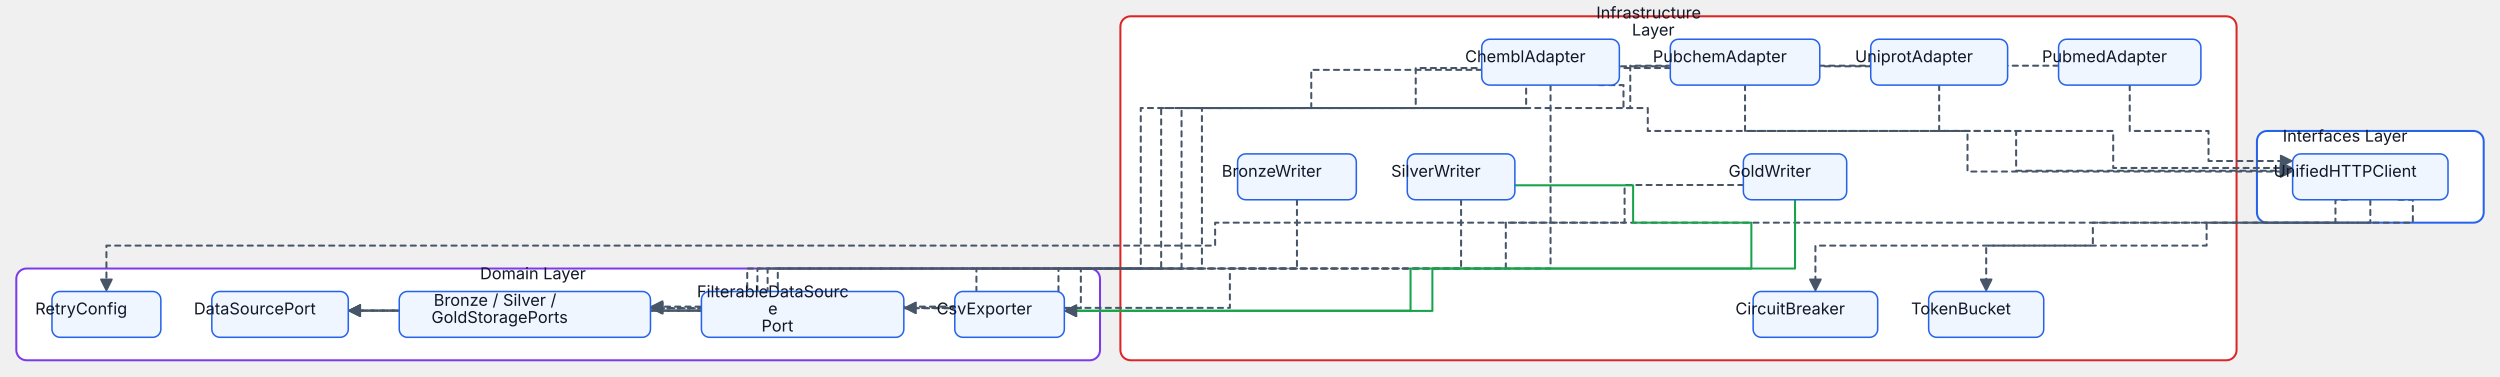
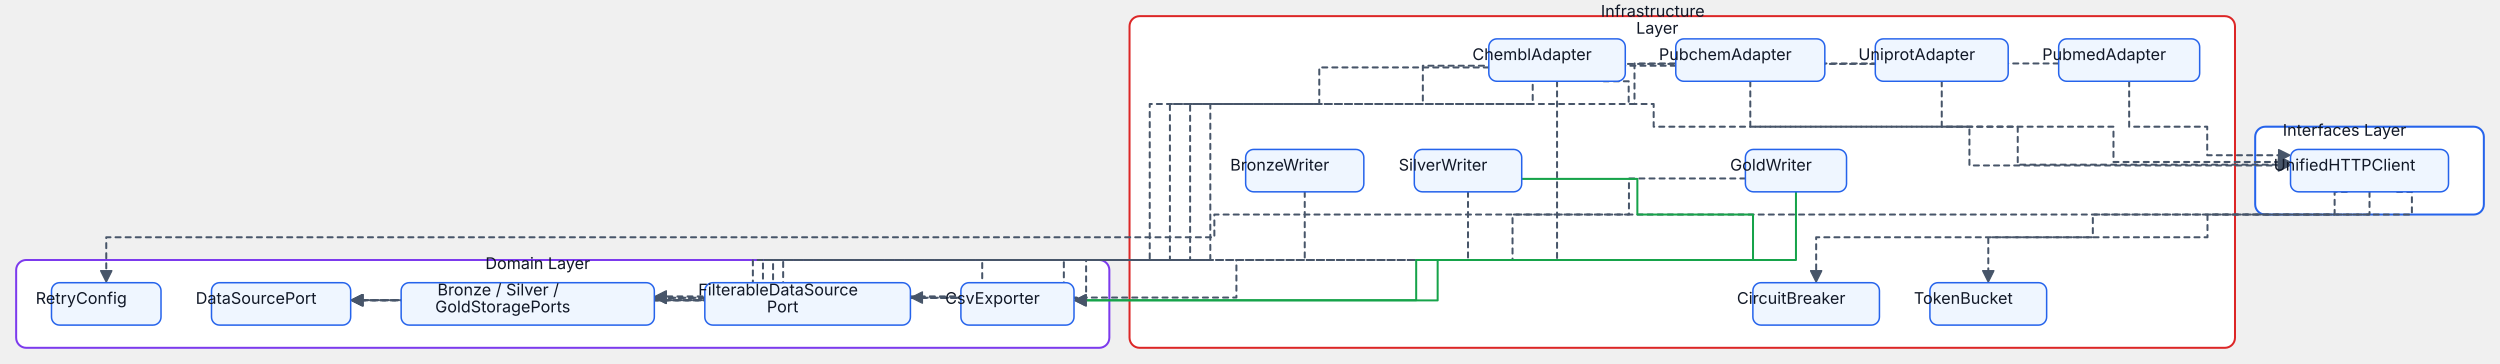
- <svg xmlns="http://www.w3.org/2000/svg" id="my-svg" width="100%" aria-roledescription="flowchart-v2" style="max-width:2453.09px;background-color:white" viewBox="-16 -16 2453.094 369.5">
+ <svg xmlns="http://www.w3.org/2000/svg" id="my-svg" width="100%" aria-roledescription="flowchart-v2" style="max-width:2476.2px;background-color:white" viewBox="-16 -16 2476.195 360.5">
  <style>#my-svg{font-family:Inter,-apple-system,BlinkMacSystemFont,'Segoe UI',Roboto,Oxygen,Ubuntu,sans-serif;font-size:16px;fill:#212121;}#my-svg .error-icon{fill:#f0fdf4;}#my-svg .error-text{fill:#212121;stroke:#212121;}#my-svg .edge-thickness-normal{stroke-width:2px;}#my-svg .edge-thickness-thick{stroke-width:3.5px;}#my-svg .edge-pattern-solid{stroke-dasharray:0;}#my-svg .edge-pattern-dashed{stroke-dasharray:3;}#my-svg .edge-pattern-dotted{stroke-dasharray:2;}#my-svg .marker{fill:#475569;stroke:#475569;}#my-svg .marker.cross{stroke:#475569;}#my-svg svg{font-family:Inter,-apple-system,BlinkMacSystemFont,'Segoe UI',Roboto,Oxygen,Ubuntu,sans-serif;font-size:16px;}#my-svg .label{font-family:Inter,-apple-system,BlinkMacSystemFont,'Segoe UI',Roboto,Oxygen,Ubuntu,sans-serif;color:#212121;}#my-svg .cluster-label text{fill:#1e40af;}#my-svg .cluster-label span,#my-svg p{color:#1e40af;}#my-svg .label text,#my-svg span,#my-svg p{fill:#212121;color:#212121;}#my-svg .node rect,#my-svg .node circle,#my-svg .node ellipse,#my-svg .node polygon,#my-svg .node path{fill:#eff6ff;stroke:#2563eb;stroke-width:1px;}#my-svg .flowchart-label text{text-anchor:middle;}#my-svg .node .label{text-align:center;}#my-svg .node.clickable{cursor:pointer;}#my-svg .arrowheadPath{fill:#0b0b0b;}#my-svg .edgePath .path{stroke:#475569;stroke-width:2.0px;}#my-svg .flowchart-link{stroke:#475569;fill:none;}#my-svg .edgeLabel{background-color:#ffffff;text-align:center;}#my-svg .edgeLabel rect{opacity:0.5;background-color:#ffffff;fill:#ffffff;}#my-svg .labelBkg{background-color:rgba(255, 255, 255, 0.5);}#my-svg .cluster rect{fill:#f8fafc;stroke:#94a3b8;stroke-width:1px;}#my-svg .cluster text{fill:#1e40af;}#my-svg .cluster span,#my-svg p{color:#1e40af;}#my-svg div.mermaidTooltip{position:absolute;text-align:center;max-width:200px;padding:2px;font-family:Inter,-apple-system,BlinkMacSystemFont,'Segoe UI',Roboto,Oxygen,Ubuntu,sans-serif;font-size:12px;background:#f0fdf4;border:1px solid #16a34a;border-radius:2px;pointer-events:none;z-index:100;}#my-svg .flowchartTitleText{text-anchor:middle;font-size:18px;fill:#212121;}#my-svg :root{--mermaid-font-family:"trebuchet ms",verdana,arial,sans-serif;}#my-svg .port&gt;*{fill:#f5f3ff!important;stroke:#7c3aed!important;stroke-width:1px!important;color:#111827!important;}#my-svg .port span{fill:#f5f3ff!important;stroke:#7c3aed!important;stroke-width:1px!important;color:#111827!important;}#my-svg .port tspan{fill:#111827!important;}#my-svg .adapter&gt;*{fill:#fff1f2!important;stroke:#dc2626!important;stroke-width:1px!important;color:#111827!important;}#my-svg .adapter span{fill:#fff1f2!important;stroke:#dc2626!important;stroke-width:1px!important;color:#111827!important;}#my-svg .adapter tspan{fill:#111827!important;}#my-svg .service&gt;*{fill:#eff6ff!important;stroke:#2563eb!important;stroke-width:1px!important;color:#111827!important;}#my-svg .service span{fill:#eff6ff!important;stroke:#2563eb!important;stroke-width:1px!important;color:#111827!important;}#my-svg .service tspan{fill:#111827!important;}#my-svg .process&gt;*{fill:#f0fdf4!important;stroke:#16a34a!important;stroke-width:1px!important;color:#111827!important;}#my-svg .process span{fill:#f0fdf4!important;stroke:#16a34a!important;stroke-width:1px!important;color:#111827!important;}#my-svg .process tspan{fill:#111827!important;}#my-svg .storage&gt;*{fill:#fff7ed!important;stroke:#f59e0b!important;stroke-width:1px!important;color:#111827!important;}#my-svg .storage span{fill:#fff7ed!important;stroke:#f59e0b!important;stroke-width:1px!important;color:#111827!important;}#my-svg .storage tspan{fill:#111827!important;}/*
 * Пользовательские стили диаграмм BioETL (структурированная копия)
 * Источник: custom.css
 * Цель: сгруппировать правила по типам элементов и документировать назначение каждого CSS-параметра.
 */

/* =========================================================
 * 1) Глобальная типографика и базовое поведение текста
 * ========================================================= */
svg {
    /* Задаёт основной стек шрифтов для всего текста в SVG. */
    font-family: Inter, -apple-system, BlinkMacSystemFont, 'Segoe UI', Roboto,
    Oxygen, Ubuntu, sans-serif;
}



/* =========================================================
 * 2) Общая геометрия узлов (для нескольких типов диаграмм)
 * ========================================================= */
.node rect,
.node circle,
.node ellipse,
.node polygon,
.node path {
    /* Единая толщина контура для фигур узлов. */
    stroke-width: 1.5px !important;
    /* Скругляет углы по горизонтали для более мягкого вида. */
    rx: 8;
    /* Скругляет углы по вертикали в паре с rx. */
    ry: 8;
    /* Добавляет лёгкую тень и отделяет узлы от фона. */
    filter:  none; /*  drop-shadow(0px 1px 2px rgba(0, 0, 0, 0.05));*/
}

/* =========================================================
 * 3) Контейнеры subgraph / cluster
 * ========================================================= */
.cluster rect,
.cluster path {
    /* Увеличивает радиус углов у контейнеров-групп. */
    rx: 10;
    /* Поддерживает симметрию скругления по вертикали. */
    ry: 10;
    /* Нейтральная заливка контейнера для снижения визуального шума. */
    fill: #f8fafc;
    /* Приглушённая обводка, чтобы границы были заметны, но не доминировали. */
    stroke: #94a3b8;
    /* Толщина границы контейнера в тон большинству узлов. */
    stroke-width: 1.5px;
    /* Убирает пунктир у рамок контейнеров. */
    stroke-dasharray: none;
    /* Делает фон контейнера полностью непрозрачным. */
    fill-opacity: 1;
    /* Отключает тень контейнера, чтобы акцент оставался на узлах. */
    filter: none;
}

.cluster text {
    /* Нормальный вес шрифта для заголовков групп. */
    font-weight: 400;
    /* Увеличенный размер заголовка относительно текста узлов. */
    font-size: 16px;
}

/* =========================================================
 * 4) Стили линий связей (edges/links)
 * ========================================================= */
.edgePath .path {
    /* Делает основные ребра более заметными в плотных графах. */
    stroke-width: 2.5px;
    /* Скругляет соединения сегментов линий. */
    stroke-linejoin: round;
    /* Скругляет окончания линий. */
    stroke-linecap: round;
}

.edgePath path,
.flowchart-link,
.relation,
.messageLine0,
.messageLine1,
.transition path {
    /* Унифицированные скруглённые соединения для всех типов линий. */
    stroke-linejoin: round;
    /* Унифицированные скруглённые окончания для всех типов линий. */
    stroke-linecap: round;
}

.transition path {
    /* Выравнивает толщину переходов state diagram с основными ребрами. */
    stroke-width: 2.5px;
}

/* =========================================================
 * 5) Подписи ребер и fallback-текст
 * ========================================================= */
.edgeLabel {
    /* Компактный размер шрифта для подписей на связях. */
    font-size: 12px;
    /* Плотная межстрочность для экономии места. */
    line-height: 1.1;
    /* Базовый непрозрачный фон под подписью. */
    background-color: #ffffff;
    /* Небольшие внутренние отступы вокруг текста. */
    padding: 1px 3px;
    /* Мягкое скругление фона подписи. */
    border-radius: 2px;
}

.edgeLabel span,
.edgeLabel p,
text.fo-fallback {
    /* Принудительный тёмный fill для контраста в SVG-рендерах. */
    fill: #111827 !important;
    /* Принудительный тёмный цвет для HTML-подписей. */
    color: #111827 !important;
    /* Полная непрозрачность текста. */
    opacity: 1 !important;
    /* Компактная межстрочность для многострочных подписей. */
    line-height: 1.1;
    /* Убирает стандартные внешние отступы HTML-параграфов. */
    margin: 0;
    /* Убирает стандартные внутренние отступы HTML-параграфов. */
    padding: 0;
}

.edgeLabel .labelBkg,
.labelBkg {
    /* Жёстко задаёт белый фон под текстом подписей. */
    background-color: #ffffff !important;
    /* Делает фон полностью непрозрачным во всех просмотрщиках. */
    opacity: 1 !important;
}

.edgeLabel rect {
    /* Переопределяет полупрозрачный фон по умолчанию у Mermaid. */
    opacity: 1 !important;
    /* Жёстко фиксирует белую заливку прямоугольника под подписью. */
    fill: #ffffff !important;
}

/* =========================================================
 * 6) Элементы sequence diagram
 * ========================================================= */
.actor {
    /* Толщина границы actor-блоков. */
    stroke-width: 1.5px;
    /* Скругление углов actor-блоков по горизонтали. */
    rx: 4;
    /* Скругление углов actor-блоков по вертикали. */
    ry: 4;
}

.messageLine0,
.messageLine1 {
    /* Толщина линий сообщений в sequence diagram. */
    stroke-width: 1.6px;
}

.messageText {
    /* Базовый размер текста сообщений. */
    font-size: 13px;
}

.activation0 {
    /* Более тонкая линия activation bar, чтобы не перегружать схему. */
    stroke-width: 1px;
}

.note {
    /* Скругление углов заметки по горизонтали. */
    rx: 4;
    /* Скругление углов заметки по вертикали. */
    ry: 4;
    /* Тонкая граница для вторичных блоков. */
    stroke-width: 1px;
    /* Лёгкая тень для визуального отделения заметок. */
    filter: drop-shadow(1px 1px 2px rgba(0, 0, 0, 0.06));
}

/* =========================================================
 * 7) Базовые элементы class diagram
 * ========================================================= */
g.classGroup rect {
    /* Скругление углов class box по горизонтали. */
    rx: 10;
    /* Скругление углов class box по вертикали. */
    ry: 10;
    /* Толщина границы class box. */
    stroke-width: 1.5px;
    /* Мягкая тень у class box без агрессивного контраста. */
    filter: drop-shadow(1px 1px 2px rgba(0, 0, 0, 0.06));
}

g.classGroup text {
    /* Базовый размер текста внутри class diagram. */
    font-size: 14px;
    padding: 10px 10px;
}

g.classGroup line {
    /* Толщина внутренних разделителей класса. */
    stroke-width: 1px;
}

.relation {
    /* Толщина связей между классами на уровне основных ребер. */
    stroke-width: 2.5px;
}

/* =========================================================
 * 8) Типографика HTML-лейблов class diagram
 * ========================================================= */
g.label-group .nodeLabel {
    /* Увеличенный размер названия класса для иерархии. */
    font-size: 16px !important;
    /* Полужирный акцент на имени класса. */
    font-weight: 200 !important;
    /* Лёгкое межбуквенное расстояние для читаемости заголовка. */
    letter-spacing: 0.01em;
}

g.annotation-group .nodeLabel {
    /* Уменьшенный размер для стереотипов/аннотаций. */
    font-size: 11px !important;
    /* Курсив для визуального отделения аннотаций. */
    font-style: italic !important;
    /* Небольшое ослабление контраста вторичного текста. */
    opacity: 0.8;
}

g.members-group .nodeLabel,
g.methods-group .nodeLabel {
    /* Компактный размер для атрибутов и методов. */
    font-size: 12px !important;
    /* Нормальный вес шрифта для плотного структурного текста. */
    font-weight: 400 !important;
}

/* =========================================================
 * 9) Помощники размеров foreignObject (class/flowchart)
 * ========================================================= */
g.members-group foreignObject,
g.methods-group foreignObject {
    /* Минимальная высота областей members/methods. */
    min-height: 40px;
}

.node foreignObject &gt; div,
g.classGroup foreignObject &gt; div {
    /* Стабилизирует вычисление размеров с учётом отступов/границ. */
    box-sizing: border-box;
}

.node.size-sm foreignObject &gt; div {
    /* Минимальная высота для малого размерного уровня узла. */
    min-height: 80px;
    /* Минимальная ширина для малого размерного уровня узла. */
    min-width: 180px;
}

.node.size-md foreignObject &gt; div {
    /* Минимальная высота для среднего размерного уровня узла. */
    min-height: 140px;
    /* Минимальная ширина для среднего размерного уровня узла. */
    min-width: 260px;
}

.node.size-lg foreignObject &gt; div {
    /* Минимальная высота для большого размерного уровня узла. */
    min-height: 200px;
    /* Минимальная ширина для большого размерного уровня узла. */
    min-width: 340px;
}

/* =========================================================
 * 10) Элементы state diagram
 * ========================================================= */
g.stateGroup rect {
    /* Скругление углов контейнеров состояний по горизонтали. */
    rx: 8;
    /* Скругление углов контейнеров состояний по вертикали. */
    ry: 8;
}

.statediagram-state rect {
    /* Скругление углов узлов состояния по горизонтали. */
    rx: 8;
    /* Скругление углов узлов состояния по вертикали. */
    ry: 8;
    /* Толщина границы узла состояния. */
    stroke-width: 1.5px;
    /* Лёгкая тень для визуального отделения state box. */
    filter: drop-shadow(1px 2px 3px rgba(0, 0, 0, 0.08));
}

/* =========================================================
 * 11) Элементы ER diagram
 * ========================================================= */
.er.entityBox {
    /* Толщина границы сущности ER-диаграммы. */
    stroke-width: 1.5px;
    /* Скругление углов сущности по горизонтали. */
    rx: 4;
    /* Скругление углов сущности по вертикали. */
    ry: 4;
    /* Лёгкая тень для отделения блоков сущностей. */
    filter: drop-shadow(1px 2px 3px rgba(0, 0, 0, 0.08));
}

/* =========================================================
 * 12) Узлы mindmap
 * ========================================================= */
.mindmap-node rect,
.mindmap-node circle {
    /* Толщина контура узлов mindmap. */
    stroke-width: 1.5px;
    /* Чуть более выраженная тень для плотных радиальных веток. */
    filter: drop-shadow(1px 2px 2px rgba(0, 0, 0, 0.1));
}

/* =========================================================
 * 13) Маркеры стрелок
 * ========================================================= */
marker path {
    /* Единый нейтральный цвет наконечников стрелок. */
    fill: #475569;
}

/* =========================================================
 * 14) Цветовая карта архитектурных слоёв (fallback-селекторы)
 * ========================================================= */
[id*="Domain"] &gt; rect,
[id*="Domain"] &gt; path {
    /* Цвет фона для доменного слоя. */
    fill: #f5f3ff !important;
    /* Цвет границы для доменного слоя. */
    stroke: #7c3aed !important;
}

.cluster[id*="Domain"] &gt; rect,
.cluster[id*="Domain"] &gt; path {
    fill: #ffffff !important;
}

[id*="Application"] &gt; rect,
[id*="Application"] &gt; path {
    /* Цвет фона для application-слоя. */
    fill: #f0fdf4 !important;
    /* Цвет границы для application-слоя. */
    stroke: #16a34a !important;
}

.cluster[id*="Application"] &gt; rect,
.cluster[id*="Application"] &gt; path {
    fill: #ffffff !important;
}

[id*="Infrastructure"] &gt; rect,
[id*="Infrastructure"] &gt; path {
    /* Цвет фона для infrastructure-слоя. */
    fill: #fff1f2 !important;
    /* Цвет границы для infrastructure-слоя. */
    stroke: #dc2626 !important;
}

.cluster[id*="Infrastructure"] &gt; rect,
.cluster[id*="Infrastructure"] &gt; path {
    fill: #ffffff !important;
}

[id*="Composition"] &gt; rect,
[id*="Composition"] &gt; path {
    /* Цвет фона для composition-слоя. */
    fill: #fff7ed !important;
    /* Цвет границы для composition-слоя. */
    stroke: #f59e0b !important;
}

.cluster[id*="Composition"] &gt; rect,
.cluster[id*="Composition"] &gt; path {
    fill: #ffffff !important;
}

[id*="Interfaces"] &gt; rect,
[id*="Interfaces"] &gt; path {
    /* Цвет фона для слоя интерфейсов. */
    fill: #eff6ff !important;
    /* Цвет границы для слоя интерфейсов. */
    stroke: #2563eb !important;
}

.cluster[id*="Interfaces"] &gt; rect,
.cluster[id*="Interfaces"] &gt; path {
    fill: #ffffff !important;
}

[id*="External"] &gt; rect,
[id*="External"] &gt; path {
    /* Цвет фона для внешних систем. */
    fill: #f1f5f9 !important;
    /* Цвет границы для внешних систем. */
    stroke: #64748b !important;
}

.cluster[id*="External"] &gt; rect,
.cluster[id*="External"] &gt; path {
    fill: #ffffff !important;
}

/* Белая подложка под подписи всех архитектурных/medallion слоёв */
g.cluster[id*="Domain"] .cluster-label foreignObject &gt; div,
g.cluster[id*="Application"] .cluster-label foreignObject &gt; div,
g.cluster[id*="Infrastructure"] .cluster-label foreignObject &gt; div,
g.cluster[id*="Composition"] .cluster-label foreignObject &gt; div,
g.cluster[id*="Interfaces"] .cluster-label foreignObject &gt; div,
g.cluster[id*="External"] .cluster-label foreignObject &gt; div,
g.cluster[id*="Bronze"] .cluster-label foreignObject &gt; div,
g.cluster[id*="Silver"] .cluster-label foreignObject &gt; div,
g.cluster[id*="Gold"] .cluster-label foreignObject &gt; div,
g.cluster[id*="Quarantine"] .cluster-label foreignObject &gt; div {
    background: #ffffff !important;
    padding: 0 6px !important;
    border-radius: 4px;
}

/* Fallback для рендеров без foreignObject: не рисуем толстую обводку */
g.cluster[id*="Domain"] .cluster-label text.fo-fallback,
g.cluster[id*="Application"] .cluster-label text.fo-fallback,
g.cluster[id*="Infrastructure"] .cluster-label text.fo-fallback,
g.cluster[id*="Composition"] .cluster-label text.fo-fallback,
g.cluster[id*="Interfaces"] .cluster-label text.fo-fallback,
g.cluster[id*="External"] .cluster-label text.fo-fallback,
g.cluster[id*="Bronze"] .cluster-label text.fo-fallback,
g.cluster[id*="Silver"] .cluster-label text.fo-fallback,
g.cluster[id*="Gold"] .cluster-label text.fo-fallback,
g.cluster[id*="Quarantine"] .cluster-label text.fo-fallback {
    fill: #111827 !important;
    stroke: none !important;
}

/* =========================================================
 * 15) Цветовая карта слоёв Medallion
 * ========================================================= */
[id*="Bronze"] &gt; rect,
[id*="Bronze"] &gt; path {
    /* Цвет фона Bronze-слоя. */
    fill: #fff7ed !important;
    /* Цвет границы Bronze-слоя. */
    stroke: #f59e0b !important;
}

[id*="Silver"] &gt; rect,
[id*="Silver"] &gt; path {
    /* Цвет фона Silver-слоя. */
    fill: #f8fafc !important;
    /* Цвет границы Silver-слоя. */
    stroke: #475569 !important;
}

[id*="Gold"] &gt; rect,
[id*="Gold"] &gt; path {
    /* Цвет фона Gold-слоя. */
    fill: #fefce8 !important;
    /* Цвет границы Gold-слоя. */
    stroke: #ca8a04 !important;
}

[id*="Quarantine"] &gt; rect,
[id*="Quarantine"] &gt; path {
    /* Цвет фона для карантинных/проблемных потоков данных. */
    fill: #ffe4e6 !important;
    /* Цвет границы для карантинных/проблемных потоков данных. */
    stroke: #e11d48 !important;
}
/* Нормализует вес текста в узлах и заголовках слоёв (без полужирного акцента). */
.node .label text,
.node .label tspan,
.node .label .nodeLabel,
text.fo-fallback {
    stroke: none !important;
    stroke-width: 0 !important;
    fill: #111827 !important;
    font-weight: 400 !important;
}
/* Single text layer (fallback-only) */
text.fo-fallback {
    display: inline !important;
}

foreignObject {
    display: none !important;
}/* bioetl-inject */#my-svg .edgeLabel rect{opacity:1!important;fill:#ffffff!important}#my-svg .labelBkg{background-color:#ffffff!important;opacity:1!important}#my-svg .edgeLabel .labelBkg{background-color:#ffffff!important;opacity:1!important}#my-svg .edgeLabel{font-size:12px;line-height:1.1;padding:1px 3px}#my-svg .edgeLabel span{color:#111827!important;fill:#111827!important;opacity:1!important;line-height:1.1;margin:0;padding:0}#my-svg .edgeLabel p{color:#111827!important;fill:#111827!important;opacity:1!important;line-height:1.1;margin:0;padding:0}#my-svg text.fo-fallback{color:#111827!important;fill:#111827!important;opacity:1!important}</style>
  <marker id="my-svg_flowchart-pointEnd" class="marker flowchart" markerHeight="12" markerUnits="userSpaceOnUse" markerWidth="12" orient="auto" refX="6" refY="5" viewBox="0 0 10 10">
    <path d="m0 0 10 5-10 5z" class="arrowMarkerPath" style="stroke-width:1;stroke-dasharray:1,0" />
  </marker>
  <marker id="my-svg_flowchart-pointStart" class="marker flowchart" markerHeight="12" markerUnits="userSpaceOnUse" markerWidth="12" orient="auto" refX="4.5" refY="5" viewBox="0 0 10 10">
    <path d="m0 5 10 5V0z" class="arrowMarkerPath" style="stroke-width:1;stroke-dasharray:1,0" />
  </marker>
  <marker id="my-svg_flowchart-circleEnd" class="marker flowchart" markerHeight="11" markerUnits="userSpaceOnUse" markerWidth="11" orient="auto" refX="11" refY="5" viewBox="0 0 10 10">
    <circle cx="5" cy="5" r="5" class="arrowMarkerPath" style="stroke-width:1;stroke-dasharray:1,0" />
  </marker>
  <marker id="my-svg_flowchart-circleStart" class="marker flowchart" markerHeight="11" markerUnits="userSpaceOnUse" markerWidth="11" orient="auto" refX="-1" refY="5" viewBox="0 0 10 10">
    <circle cx="5" cy="5" r="5" class="arrowMarkerPath" style="stroke-width:1;stroke-dasharray:1,0" />
  </marker>
  <marker id="my-svg_flowchart-crossEnd" class="marker cross flowchart" markerHeight="11" markerUnits="userSpaceOnUse" markerWidth="11" orient="auto" refX="12" refY="5.2" viewBox="0 0 11 11">
    <path d="m1 1 9 9m0-9-9 9" class="arrowMarkerPath" style="stroke-width:2;stroke-dasharray:1,0" />
  </marker>
  <marker id="my-svg_flowchart-crossStart" class="marker cross flowchart" markerHeight="11" markerUnits="userSpaceOnUse" markerWidth="11" orient="auto" refX="-1" refY="5.2" viewBox="0 0 11 11">
    <path d="m1 1 9 9m0-9-9 9" class="arrowMarkerPath" style="stroke-width:2;stroke-dasharray:1,0" />
  </marker>
  <g class="root">
    <g class="clusters">
      <g id="Interfaces" class="cluster default flowchart-label">
-         <rect width="222.5" height="90" x="2198.594" y="112.5" rx="0" ry="0" style="fill:#eff6ff;stroke:#2563eb;stroke-width:2px" />
+         <rect width="226.484" height="87" x="2217.711" y="109.5" rx="0" ry="0" style="fill:#eff6ff;stroke:#2563eb;stroke-width:2px" />
        <g class="cluster-label">
-           <text xml:space="preserve" x="55.047" y="10.5" class="fo-fallback" text-anchor="middle" transform="translate(2254.797 112.5)">
-             <tspan x="55.047">Interfaces Layer</tspan>
+           <text xml:space="preserve" x="57.367" y="9" class="fo-fallback" text-anchor="middle" transform="translate(2273.586 109.5)">
+             <tspan x="57.367">Interfaces Layer</tspan>
          </text>
        </g>
      </g>
      <g id="Infrastructure" class="cluster default flowchart-label">
-         <rect width="1095.219" height="337.5" x="1083.375" rx="0" ry="0" style="fill:#fff1f2;stroke:#dc2626;stroke-width:2px" />
+         <rect width="1094.93" height="328.5" x="1102.781" rx="0" ry="0" style="fill:#fff1f2;stroke:#dc2626;stroke-width:2px" />
        <g class="cluster-label">
-           <text xml:space="preserve" x="68.188" y="2.1" class="fo-fallback" text-anchor="middle" transform="translate(1562.797)">
-             <tspan x="68.188">Infrastructure</tspan>
-             <tspan x="68.188" dy="16.8">Layer</tspan>
+           <text xml:space="preserve" x="69.367" y=".6" class="fo-fallback" text-anchor="middle" transform="translate(1580.879)">
+             <tspan x="69.367">Infrastructure</tspan>
+             <tspan x="69.367" dy="16.8">Layer</tspan>
          </text>
        </g>
      </g>
      <g id="Domain" class="cluster default flowchart-label">
-         <rect width="1063.375" height="90" y="247.5" rx="0" ry="0" style="fill:#f5f3ff;stroke:#7c3aed;stroke-width:2px" />
+         <rect width="1082.781" height="87" y="241.5" rx="0" ry="0" style="fill:#f5f3ff;stroke:#7c3aed;stroke-width:2px" />
        <g class="cluster-label">
-           <text xml:space="preserve" x="48.586" y="10.5" class="fo-fallback" text-anchor="middle" transform="translate(483.102 247.5)">
-             <tspan x="48.586">Domain Layer</tspan>
+           <text xml:space="preserve" x="49.805" y="9" class="fo-fallback" text-anchor="middle" transform="translate(491.586 241.5)">
+             <tspan x="49.805">Domain Layer</tspan>
          </text>
        </g>
      </g>
    </g>
    <g class="edgePaths">
-       <path id="L-N1-N9-0" marker-end="url(#my-svg_flowchart-pointEnd)" d="M1437.938 52.556h-167.282V90h-167.281v22.5h0v45h0v45h0V225h0v22.5H717.209v41.15H331.042" class="edge-thickness-normal edge-pattern-solid flowchart-link LS-N1 LE-N9" style="stroke:#475569;stroke-width:2px;stroke-dasharray:5;fill:none" />
-       <path id="L-N1-N13-0" marker-end="url(#my-svg_flowchart-pointEnd)" d="M1505.453 67.5V90h0v22.5h0v45h0v45h0V225h0v22.5H1190.81v38.586H876.165" class="edge-thickness-normal edge-pattern-solid flowchart-link LS-N1 LE-N13" style="stroke:#475569;stroke-width:2px;stroke-dasharray:5;fill:none" />
-       <path id="L-N3-N9-0" marker-end="url(#my-svg_flowchart-pointEnd)" d="M1622.969 50.76h-249.797V90h-249.797v22.5h0v45h0v45h0V225h0v22.5H727.209v41.24H331.043" class="edge-thickness-normal edge-pattern-solid flowchart-link LS-N3 LE-N9" style="stroke:#475569;stroke-width:2px;stroke-dasharray:5;fill:none" />
-       <path id="L-N4-N9-0" marker-end="url(#my-svg_flowchart-pointEnd)" d="M1819.625 49.066H1481.5V90h-338.125v22.5h0v45h0v45h0V225h0v22.5H737.209v41.325H331.043" class="edge-thickness-normal edge-pattern-solid flowchart-link LS-N4 LE-N9" style="stroke:#475569;stroke-width:2px;stroke-dasharray:5;fill:none" />
-       <path id="L-N5-N9-0" marker-end="url(#my-svg_flowchart-pointEnd)" d="M2003.953 48.451h-420.289V90h-420.289v22.5h0v45h0v45h0V225h0v22.5H747.209v41.406H331.043" class="edge-thickness-normal edge-pattern-solid flowchart-link LS-N5 LE-N9" style="stroke:#475569;stroke-width:2px;stroke-dasharray:5;fill:none" />
-       <path id="L-N14-N11-0" marker-end="url(#my-svg_flowchart-pointEnd)" d="M1256.625 180v22.5h0V225h0v22.5H942.091v37.365H627.556" class="edge-thickness-normal edge-pattern-solid flowchart-link LS-N14 LE-N11" style="stroke:#475569;stroke-width:2px;stroke-dasharray:5;fill:none" />
-       <path id="L-N10-N11-0" marker-end="url(#my-svg_flowchart-pointEnd)" d="M1417.664 180v22.5h0V225h0v22.5h-395.052v38.703H627.559" class="edge-thickness-normal edge-pattern-solid flowchart-link LS-N10 LE-N11" style="stroke:#475569;stroke-width:2px;stroke-dasharray:5;fill:none" />
-       <path id="L-N12-N11-0" marker-end="url(#my-svg_flowchart-pointEnd)" d="M1694.652 165.539h-116.547V202.5H1461.56V225h0v22.5h-417v38.99h-417" class="edge-thickness-normal edge-pattern-solid flowchart-link LS-N12 LE-N11" style="stroke:#475569;stroke-width:2px;stroke-dasharray:5;fill:none" />
-       <path id="L-N1-N2-0" marker-end="url(#my-svg_flowchart-pointEnd)" d="M1553.164 67.5h23.856V90h23.855v22.5h313.715v39.824h313.714" class="edge-thickness-normal edge-pattern-solid flowchart-link LS-N1 LE-N2" style="stroke:#475569;stroke-width:2px;stroke-dasharray:5;fill:none" />
-       <path id="L-N3-N2-0" marker-end="url(#my-svg_flowchart-pointEnd)" d="M1696.297 67.5V90h0v22.5h266.005v39.02h266.006" class="edge-thickness-normal edge-pattern-solid flowchart-link LS-N3 LE-N2" style="stroke:#475569;stroke-width:2px;stroke-dasharray:5;fill:none" />
-       <path id="L-N4-N2-0" marker-end="url(#my-svg_flowchart-pointEnd)" d="M1886.79 67.5V90h0v22.5h170.766v36.329h170.767" class="edge-thickness-normal edge-pattern-solid flowchart-link LS-N4 LE-N2" style="stroke:#475569;stroke-width:2px;stroke-dasharray:5;fill:none" />
-       <path id="L-N5-N2-0" marker-end="url(#my-svg_flowchart-pointEnd)" d="M2073.773 67.5V90h0v22.5h77.307v29.473h77.307" class="edge-thickness-normal edge-pattern-solid flowchart-link LS-N5 LE-N2" style="stroke:#475569;stroke-width:2px;stroke-dasharray:5;fill:none" />
-       <path id="L-N2-N6-0" marker-end="url(#my-svg_flowchart-pointEnd)" d="M2309.844 180v22.5h-272.248V225h-272.248v22.5h0v17.2h0" class="edge-thickness-normal edge-pattern-solid flowchart-link LS-N2 LE-N6" style="stroke:#475569;stroke-width:2px;stroke-dasharray:5;fill:none" />
-       <path id="L-N2-N7-0" marker-end="url(#my-svg_flowchart-pointEnd)" d="M2337.656 180h13.907v22.5h-202.366V225h-216.271v22.5h0v17.2h0" class="edge-thickness-normal edge-pattern-solid flowchart-link LS-N2 LE-N7" style="stroke:#475569;stroke-width:2px;stroke-dasharray:5;fill:none" />
-       <path id="L-N2-N8-0" marker-end="url(#my-svg_flowchart-pointEnd)" d="M2287.031 180h-11.406v22.5H1176.32V225H88.422v22.5h0v17.2h0" class="edge-thickness-normal edge-pattern-solid flowchart-link LS-N2 LE-N8" style="stroke:#475569;stroke-width:2px;stroke-dasharray:5;fill:none" />
-       <path id="L-N10-N15-0" marker-end="url(#my-svg_flowchart-pointEnd)" d="M1470.453 165.84h116.024v36.66H1702.5V225h0v22.5h-334.418v41.35h-334.417" class="edge-thickness-normal edge-pattern-solid flowchart-link LS-N10 LE-N15" style="stroke:#16a34a;stroke-width:2px;fill:none" />
-       <path id="L-N12-N15-0" marker-end="url(#my-svg_flowchart-pointEnd)" d="M1745.348 180v22.5h0V225h0v22.5h-355.841v41.553h-355.841" class="edge-thickness-normal edge-pattern-solid flowchart-link LS-N12 LE-N15" style="stroke:#16a34a;stroke-width:2px;fill:none" />
+       <path id="L-N1-N9-0" marker-end="url(#my-svg_flowchart-pointEnd)" d="M1458.633 50.787h-167.926V87h-167.926v22.5h0V153h0v43.5h0V219h0v22.5h-393.08v39.748h-393.08" class="edge-thickness-normal edge-pattern-solid flowchart-link LS-N1 LE-N9" style="stroke:#475569;stroke-width:2px;stroke-dasharray:5;fill:none" />
+       <path id="L-N1-N13-0" marker-end="url(#my-svg_flowchart-pointEnd)" d="M1526.219 64.5V87h0v22.5h0V153h0v43.5h0V219h0v22.5h-317.59v37.223H891.042" class="edge-thickness-normal edge-pattern-solid flowchart-link LS-N1 LE-N13" style="stroke:#475569;stroke-width:2px;stroke-dasharray:5;fill:none" />
+       <path id="L-N3-N9-0" marker-end="url(#my-svg_flowchart-pointEnd)" d="M1643.805 49.086h-250.512V87h-250.512v22.5h0V153h0v43.5h0V219h0v22.5h-403.08v39.833h-403.08" class="edge-thickness-normal edge-pattern-solid flowchart-link LS-N3 LE-N9" style="stroke:#475569;stroke-width:2px;stroke-dasharray:5;fill:none" />
+       <path id="L-N4-N9-0" marker-end="url(#my-svg_flowchart-pointEnd)" d="M1841.445 47.345h-339.332V87h-339.332v22.5h0V153h0v43.5h0V219h0v22.5h-413.08v39.914H336.623" class="edge-thickness-normal edge-pattern-solid flowchart-link LS-N4 LE-N9" style="stroke:#475569;stroke-width:2px;stroke-dasharray:5;fill:none" />
+       <path id="L-N5-N9-0" marker-end="url(#my-svg_flowchart-pointEnd)" d="M2023.07 46.837h-420.144V87H1182.78v22.5h0V153h0v43.5h0V219h0v22.5h-423.08v39.992H336.623" class="edge-thickness-normal edge-pattern-solid flowchart-link LS-N5 LE-N9" style="stroke:#475569;stroke-width:2px;stroke-dasharray:5;fill:none" />
+       <path id="L-N14-N11-0" marker-end="url(#my-svg_flowchart-pointEnd)" d="M1276.313 174v22.5h0V219h0v22.5H956.857v36.113H637.4" class="edge-thickness-normal edge-pattern-solid flowchart-link LS-N14 LE-N11" style="stroke:#475569;stroke-width:2px;stroke-dasharray:5;fill:none" />
+       <path id="L-N10-N11-0" marker-end="url(#my-svg_flowchart-pointEnd)" d="M1438.031 174v22.5h0V219h0v22.5h-400.314v37.396H637.404" class="edge-thickness-normal edge-pattern-solid flowchart-link LS-N10 LE-N11" style="stroke:#475569;stroke-width:2px;stroke-dasharray:5;fill:none" />
+       <path id="L-N12-N11-0" marker-end="url(#my-svg_flowchart-pointEnd)" d="M1712.777 160.76h-115.326v35.74h-115.326V219h0v22.5h-422.36v37.672h-422.36" class="edge-thickness-normal edge-pattern-solid flowchart-link LS-N12 LE-N11" style="stroke:#475569;stroke-width:2px;stroke-dasharray:5;fill:none" />
+       <path id="L-N1-N2-0" marker-end="url(#my-svg_flowchart-pointEnd)" d="M1572.42 64.5h24.751V87h24.75v22.5h312.75v38.375h312.75" class="edge-thickness-normal edge-pattern-solid flowchart-link LS-N1 LE-N2" style="stroke:#475569;stroke-width:2px;stroke-dasharray:5;fill:none" />
+       <path id="L-N3-N2-0" marker-end="url(#my-svg_flowchart-pointEnd)" d="M1717.625 64.5V87h0v22.5h264.9v37.576h264.9" class="edge-thickness-normal edge-pattern-solid flowchart-link LS-N3 LE-N2" style="stroke:#475569;stroke-width:2px;stroke-dasharray:5;fill:none" />
+       <path id="L-N4-N2-0" marker-end="url(#my-svg_flowchart-pointEnd)" d="M1907.258 64.5V87h0v22.5h170.09v34.926h170.09" class="edge-thickness-normal edge-pattern-solid flowchart-link LS-N4 LE-N2" style="stroke:#475569;stroke-width:2px;stroke-dasharray:5;fill:none" />
+       <path id="L-N5-N2-0" marker-end="url(#my-svg_flowchart-pointEnd)" d="M2092.89 64.5V87h0v22.5h77.304v28.25h77.303" class="edge-thickness-normal edge-pattern-solid flowchart-link LS-N5 LE-N2" style="stroke:#475569;stroke-width:2px;stroke-dasharray:5;fill:none" />
+       <path id="L-N2-N6-0" marker-end="url(#my-svg_flowchart-pointEnd)" d="M2330.953 174v22.5h-274.045V219h-274.045v22.5h0v17.2h0" class="edge-thickness-normal edge-pattern-solid flowchart-link LS-N2 LE-N6" style="stroke:#475569;stroke-width:2px;stroke-dasharray:5;fill:none" />
+       <path id="L-N2-N7-0" marker-end="url(#my-svg_flowchart-pointEnd)" d="M2358.287 174h14.644v22.5h-202.47V219h-217.113v22.5h0v17.2h0" class="edge-thickness-normal edge-pattern-solid flowchart-link LS-N2 LE-N7" style="stroke:#475569;stroke-width:2px;stroke-dasharray:5;fill:none" />
+       <path id="L-N2-N8-0" marker-end="url(#my-svg_flowchart-pointEnd)" d="M2308.446 174h-12.057v22.5H1186.787V219H89.242v22.5h0v17.2h0" class="edge-thickness-normal edge-pattern-solid flowchart-link LS-N2 LE-N8" style="stroke:#475569;stroke-width:2px;stroke-dasharray:5;fill:none" />
+       <path id="L-N10-N15-0" marker-end="url(#my-svg_flowchart-pointEnd)" d="M1491.219 161.196h114.55V196.5h114.551V219h0v22.5h-333.624v39.84h-333.624" class="edge-thickness-normal edge-pattern-solid flowchart-link LS-N10 LE-N15" style="stroke:#16a34a;stroke-width:2px;fill:none" />
+       <path id="L-N12-N15-0" marker-end="url(#my-svg_flowchart-pointEnd)" d="M1762.863 174v22.5h0V219h0v22.5h-354.895v40.041h-354.895" class="edge-thickness-normal edge-pattern-solid flowchart-link LS-N12 LE-N15" style="stroke:#16a34a;stroke-width:2px;fill:none" />
    </g>
    <g class="nodes">
-       <g id="flowchart-N2-14" class="node default default flowchart-label" transform="translate(2309.844 157.5)">
-         <rect width="152.5" height="45" x="-76.25" y="-22.5" class="basic label-container" rx="0" ry="0" />
-         <g class="label" transform="translate(-64.25 -10.5)">
-           <rect />
-           <text xml:space="preserve" x="64.25" y="10.5" class="fo-fallback" text-anchor="middle">
-             <tspan x="64.25">UnifiedHTTPClient</tspan>
-           </text>
-         </g>
-       </g>
-       <g id="flowchart-N1-5" class="node default default flowchart-label" transform="translate(1505.453 45)">
-         <rect width="135.031" height="45" x="-67.516" y="-22.5" class="basic label-container" rx="0" ry="0" />
-         <g class="label" transform="translate(-55.516 -10.5)">
-           <rect />
-           <text xml:space="preserve" x="55.516" y="10.5" class="fo-fallback" text-anchor="middle">
-             <tspan x="55.516">ChemblAdapter</tspan>
-           </text>
-         </g>
-       </g>
-       <g id="flowchart-N3-6" class="node default default flowchart-label" transform="translate(1696.297 45)">
-         <rect width="146.656" height="45" x="-73.328" y="-22.5" class="basic label-container" rx="0" ry="0" />
-         <g class="label" transform="translate(-61.328 -10.5)">
-           <rect />
-           <text xml:space="preserve" x="61.328" y="10.5" class="fo-fallback" text-anchor="middle">
-             <tspan x="61.328">PubchemAdapter</tspan>
-           </text>
-         </g>
-       </g>
-       <g id="flowchart-N4-7" class="node default default flowchart-label" transform="translate(1886.79 45)">
-         <rect width="134.328" height="45" x="-67.164" y="-22.5" class="basic label-container" rx="0" ry="0" />
-         <g class="label" transform="translate(-55.164 -10.5)">
-           <rect />
-           <text xml:space="preserve" x="55.164" y="10.5" class="fo-fallback" text-anchor="middle">
-             <tspan x="55.164">UniprotAdapter</tspan>
-           </text>
-         </g>
-       </g>
-       <g id="flowchart-N5-8" class="node default default flowchart-label" transform="translate(2073.773 45)">
-         <rect width="139.641" height="45" x="-69.82" y="-22.5" class="basic label-container" rx="0" ry="0" />
-         <g class="label" transform="translate(-57.82 -10.5)">
-           <rect />
-           <text xml:space="preserve" x="57.82" y="10.5" class="fo-fallback" text-anchor="middle">
+       <g id="flowchart-N2-14" class="node default default flowchart-label" transform="translate(2330.953 153)">
+         <rect width="156.484" height="42" x="-78.242" y="-21" class="basic label-container" rx="0" ry="0" />
+         <g class="label" transform="translate(-66.242 -9)">
+           <rect />
+           <text xml:space="preserve" x="66.242" y="9" class="fo-fallback" text-anchor="middle">
+             <tspan x="66.242">UnifiedHTTPClient</tspan>
+           </text>
+         </g>
+       </g>
+       <g id="flowchart-N1-5" class="node default default flowchart-label" transform="translate(1526.219 43.5)">
+         <rect width="135.172" height="42" x="-67.586" y="-21" class="basic label-container" rx="0" ry="0" />
+         <g class="label" transform="translate(-55.586 -9)">
+           <rect />
+           <text xml:space="preserve" x="55.586" y="9" class="fo-fallback" text-anchor="middle">
+             <tspan x="55.586">ChemblAdapter</tspan>
+           </text>
+         </g>
+       </g>
+       <g id="flowchart-N3-6" class="node default default flowchart-label" transform="translate(1717.625 43.5)">
+         <rect width="147.641" height="42" x="-73.82" y="-21" class="basic label-container" rx="0" ry="0" />
+         <g class="label" transform="translate(-61.82 -9)">
+           <rect />
+           <text xml:space="preserve" x="61.82" y="9" class="fo-fallback" text-anchor="middle">
+             <tspan x="61.82">PubchemAdapter</tspan>
+           </text>
+         </g>
+       </g>
+       <g id="flowchart-N4-7" class="node default default flowchart-label" transform="translate(1907.258 43.5)">
+         <rect width="131.625" height="42" x="-65.813" y="-21" class="basic label-container" rx="0" ry="0" />
+         <g class="label" transform="translate(-53.813 -9)">
+           <rect />
+           <text xml:space="preserve" x="53.812" y="9" class="fo-fallback" text-anchor="middle">
+             <tspan x="53.812">UniprotAdapter</tspan>
+           </text>
+         </g>
+       </g>
+       <g id="flowchart-N5-8" class="node default default flowchart-label" transform="translate(2092.89 43.5)">
+         <rect width="139.641" height="42" x="-69.82" y="-21" class="basic label-container" rx="0" ry="0" />
+         <g class="label" transform="translate(-57.82 -9)">
+           <rect />
+           <text xml:space="preserve" x="57.82" y="9" class="fo-fallback" text-anchor="middle">
            <tspan x="57.82">PubmedAdapter</tspan>
          </text>
        </g>
      </g>
-       <g id="flowchart-N6-9" class="node default default flowchart-label" transform="translate(1765.348 292.5)">
-         <rect width="122.219" height="45" x="-61.109" y="-22.5" class="basic label-container" rx="0" ry="0" />
-         <g class="label" transform="translate(-49.11 -10.5)">
-           <rect />
-           <text xml:space="preserve" x="49.109" y="10.5" class="fo-fallback" text-anchor="middle">
-             <tspan x="49.109">CircuitBreaker</tspan>
-           </text>
-         </g>
-       </g>
-       <g id="flowchart-N10-10" class="node default default flowchart-label" transform="translate(1417.664 157.5)">
-         <rect width="105.578" height="45" x="-52.789" y="-22.5" class="basic label-container" rx="0" ry="0" />
-         <g class="label" transform="translate(-40.79 -10.5)">
-           <rect />
-           <text xml:space="preserve" x="40.789" y="10.5" class="fo-fallback" text-anchor="middle">
-             <tspan x="40.789">SilverWriter</tspan>
-           </text>
-         </g>
-       </g>
-       <g id="flowchart-N12-11" class="node default default flowchart-label" transform="translate(1745.348 157.5)">
-         <rect width="101.391" height="45" x="-50.695" y="-22.5" class="basic label-container" rx="0" ry="0" />
-         <g class="label" transform="translate(-38.695 -10.5)">
-           <rect />
-           <text xml:space="preserve" x="38.695" y="10.5" class="fo-fallback" text-anchor="middle">
-             <tspan x="38.695">GoldWriter</tspan>
-           </text>
-         </g>
-       </g>
-       <g id="flowchart-N14-12" class="node default default flowchart-label" transform="translate(1256.625 157.5)">
-         <rect width="116.5" height="45" x="-58.25" y="-22.5" class="basic label-container" rx="0" ry="0" />
-         <g class="label" transform="translate(-46.25 -10.5)">
-           <rect />
-           <text xml:space="preserve" x="46.25" y="10.5" class="fo-fallback" text-anchor="middle">
-             <tspan x="46.25">BronzeWriter</tspan>
-           </text>
-         </g>
-       </g>
-       <g id="flowchart-N7-13" class="node default default flowchart-label" transform="translate(1932.926 292.5)">
-         <rect width="112.938" height="45" x="-56.469" y="-22.5" class="basic label-container" rx="0" ry="0" />
-         <g class="label" transform="translate(-44.469 -10.5)">
-           <rect />
-           <text xml:space="preserve" x="44.469" y="10.5" class="fo-fallback" text-anchor="middle">
-             <tspan x="44.469">TokenBucket</tspan>
-           </text>
-         </g>
-       </g>
-       <g id="flowchart-N8-0" class="node default default flowchart-label" transform="translate(88.422 292.5)">
-         <rect width="106.844" height="45" x="-53.422" y="-22.5" class="basic label-container" rx="0" ry="0" />
-         <g class="label" transform="translate(-41.422 -10.5)">
-           <rect />
-           <text xml:space="preserve" x="41.422" y="10.5" class="fo-fallback" text-anchor="middle">
-             <tspan x="41.422">RetryConfig</tspan>
-           </text>
-         </g>
-       </g>
-       <g id="flowchart-N9-1" class="node default default flowchart-label" transform="translate(258.797 292.5)">
-         <rect width="133.906" height="45" x="-66.953" y="-22.5" class="basic label-container" rx="0" ry="0" />
-         <g class="label" transform="translate(-54.953 -10.5)">
-           <rect />
-           <text xml:space="preserve" x="54.953" y="10.5" class="fo-fallback" text-anchor="middle">
-             <tspan x="54.953">DataSourcePort</tspan>
-           </text>
-         </g>
-       </g>
-       <g id="flowchart-N11-2" class="node default default flowchart-label" transform="translate(499.008 292.5)">
-         <rect width="246.516" height="45" x="-123.258" y="-22.5" class="basic label-container" rx="0" ry="0" />
-         <g class="label" transform="translate(-111.258 -10.5)">
-           <rect />
-           <text xml:space="preserve" x="111.258" y="2.1" class="fo-fallback" text-anchor="middle">
-             <tspan x="111.258">Bronze / Silver /</tspan>
-             <tspan x="111.258" dy="16.8">GoldStoragePorts</tspan>
-           </text>
-         </g>
-       </g>
-       <g id="flowchart-N13-3" class="node default default flowchart-label" transform="translate(771.57 292.5)">
-         <rect width="198.609" height="45" x="-99.305" y="-22.5" class="basic label-container" rx="0" ry="0" />
-         <g class="label" transform="translate(-87.305 -10.5)">
-           <rect />
-           <text xml:space="preserve" x="87.305" y="-6.3" class="fo-fallback" text-anchor="middle">
-             <tspan x="87.305">FilterableDataSourc</tspan>
-             <tspan x="87.305" dy="16.8">e</tspan>
-             <tspan x="87.305" dy="16.8">Port</tspan>
-           </text>
-         </g>
-       </g>
-       <g id="flowchart-N15-4" class="node default default flowchart-label" transform="translate(974.625 292.5)">
-         <rect width="107.5" height="45" x="-53.75" y="-22.5" class="basic label-container" rx="0" ry="0" />
-         <g class="label" transform="translate(-41.75 -10.5)">
-           <rect />
-           <text xml:space="preserve" x="41.75" y="10.5" class="fo-fallback" text-anchor="middle">
-             <tspan x="41.75">CsvExporter</tspan>
+       <g id="flowchart-N6-9" class="node default default flowchart-label" transform="translate(1782.863 285)">
+         <rect width="125.359" height="42" x="-62.68" y="-21" class="basic label-container" rx="0" ry="0" />
+         <g class="label" transform="translate(-50.68 -9)">
+           <rect />
+           <text xml:space="preserve" x="50.68" y="9" class="fo-fallback" text-anchor="middle">
+             <tspan x="50.68">CircuitBreaker</tspan>
+           </text>
+         </g>
+       </g>
+       <g id="flowchart-N10-10" class="node default default flowchart-label" transform="translate(1438.031 153)">
+         <rect width="106.375" height="42" x="-53.188" y="-21" class="basic label-container" rx="0" ry="0" />
+         <g class="label" transform="translate(-41.188 -9)">
+           <rect />
+           <text xml:space="preserve" x="41.188" y="9" class="fo-fallback" text-anchor="middle">
+             <tspan x="41.188">SilverWriter</tspan>
+           </text>
+         </g>
+       </g>
+       <g id="flowchart-N12-11" class="node default default flowchart-label" transform="translate(1762.863 153)">
+         <rect width="100.172" height="42" x="-50.086" y="-21" class="basic label-container" rx="0" ry="0" />
+         <g class="label" transform="translate(-38.086 -9)">
+           <rect />
+           <text xml:space="preserve" x="38.086" y="9" class="fo-fallback" text-anchor="middle">
+             <tspan x="38.086">GoldWriter</tspan>
+           </text>
+         </g>
+       </g>
+       <g id="flowchart-N14-12" class="node default default flowchart-label" transform="translate(1276.313 153)">
+         <rect width="117.063" height="42" x="-58.531" y="-21" class="basic label-container" rx="0" ry="0" />
+         <g class="label" transform="translate(-46.531 -9)">
+           <rect />
+           <text xml:space="preserve" x="46.531" y="9" class="fo-fallback" text-anchor="middle">
+             <tspan x="46.531">BronzeWriter</tspan>
+           </text>
+         </g>
+       </g>
+       <g id="flowchart-N7-13" class="node default default flowchart-label" transform="translate(1953.348 285)">
+         <rect width="115.609" height="42" x="-57.805" y="-21" class="basic label-container" rx="0" ry="0" />
+         <g class="label" transform="translate(-45.805 -9)">
+           <rect />
+           <text xml:space="preserve" x="45.805" y="9" class="fo-fallback" text-anchor="middle">
+             <tspan x="45.805">TokenBucket</tspan>
+           </text>
+         </g>
+       </g>
+       <g id="flowchart-N8-0" class="node default default flowchart-label" transform="translate(89.242 285)">
+         <rect width="108.484" height="42" x="-54.242" y="-21" class="basic label-container" rx="0" ry="0" />
+         <g class="label" transform="translate(-42.242 -9)">
+           <rect />
+           <text xml:space="preserve" x="42.242" y="9" class="fo-fallback" text-anchor="middle">
+             <tspan x="42.242">RetryConfig</tspan>
+           </text>
+         </g>
+       </g>
+       <g id="flowchart-N9-1" class="node default default flowchart-label" transform="translate(262.406 285)">
+         <rect width="137.844" height="42" x="-68.922" y="-21" class="basic label-container" rx="0" ry="0" />
+         <g class="label" transform="translate(-56.922 -9)">
+           <rect />
+           <text xml:space="preserve" x="56.922" y="9" class="fo-fallback" text-anchor="middle">
+             <tspan x="56.922">DataSourcePort</tspan>
+           </text>
+         </g>
+       </g>
+       <g id="flowchart-N11-2" class="node default default flowchart-label" transform="translate(506.719 285)">
+         <rect width="250.781" height="42" x="-125.391" y="-21" class="basic label-container" rx="0" ry="0" />
+         <g class="label" transform="translate(-113.39 -9)">
+           <rect />
+           <text xml:space="preserve" x="113.391" y=".6" class="fo-fallback" text-anchor="middle">
+             <tspan x="113.391">Bronze / Silver /</tspan>
+             <tspan x="113.391" dy="16.8">GoldStoragePorts</tspan>
+           </text>
+         </g>
+       </g>
+       <g id="flowchart-N13-3" class="node default default flowchart-label" transform="translate(783.93 285)">
+         <rect width="203.641" height="42" x="-101.82" y="-21" class="basic label-container" rx="0" ry="0" />
+         <g class="label" transform="translate(-89.82 -9)">
+           <rect />
+           <text xml:space="preserve" x="89.82" y=".6" class="fo-fallback" text-anchor="middle">
+             <tspan x="89.82">FilterableDataSource</tspan>
+             <tspan x="89.82" dy="16.8">Port</tspan>
+           </text>
+         </g>
+       </g>
+       <g id="flowchart-N15-4" class="node default default flowchart-label" transform="translate(991.766 285)">
+         <rect width="112.031" height="42" x="-56.016" y="-21" class="basic label-container" rx="0" ry="0" />
+         <g class="label" transform="translate(-44.016 -9)">
+           <rect />
+           <text xml:space="preserve" x="44.016" y="9" class="fo-fallback" text-anchor="middle">
+             <tspan x="44.016">CsvExporter</tspan>
          </text>
        </g>
      </g>
    </g>
  </g>
</svg>
